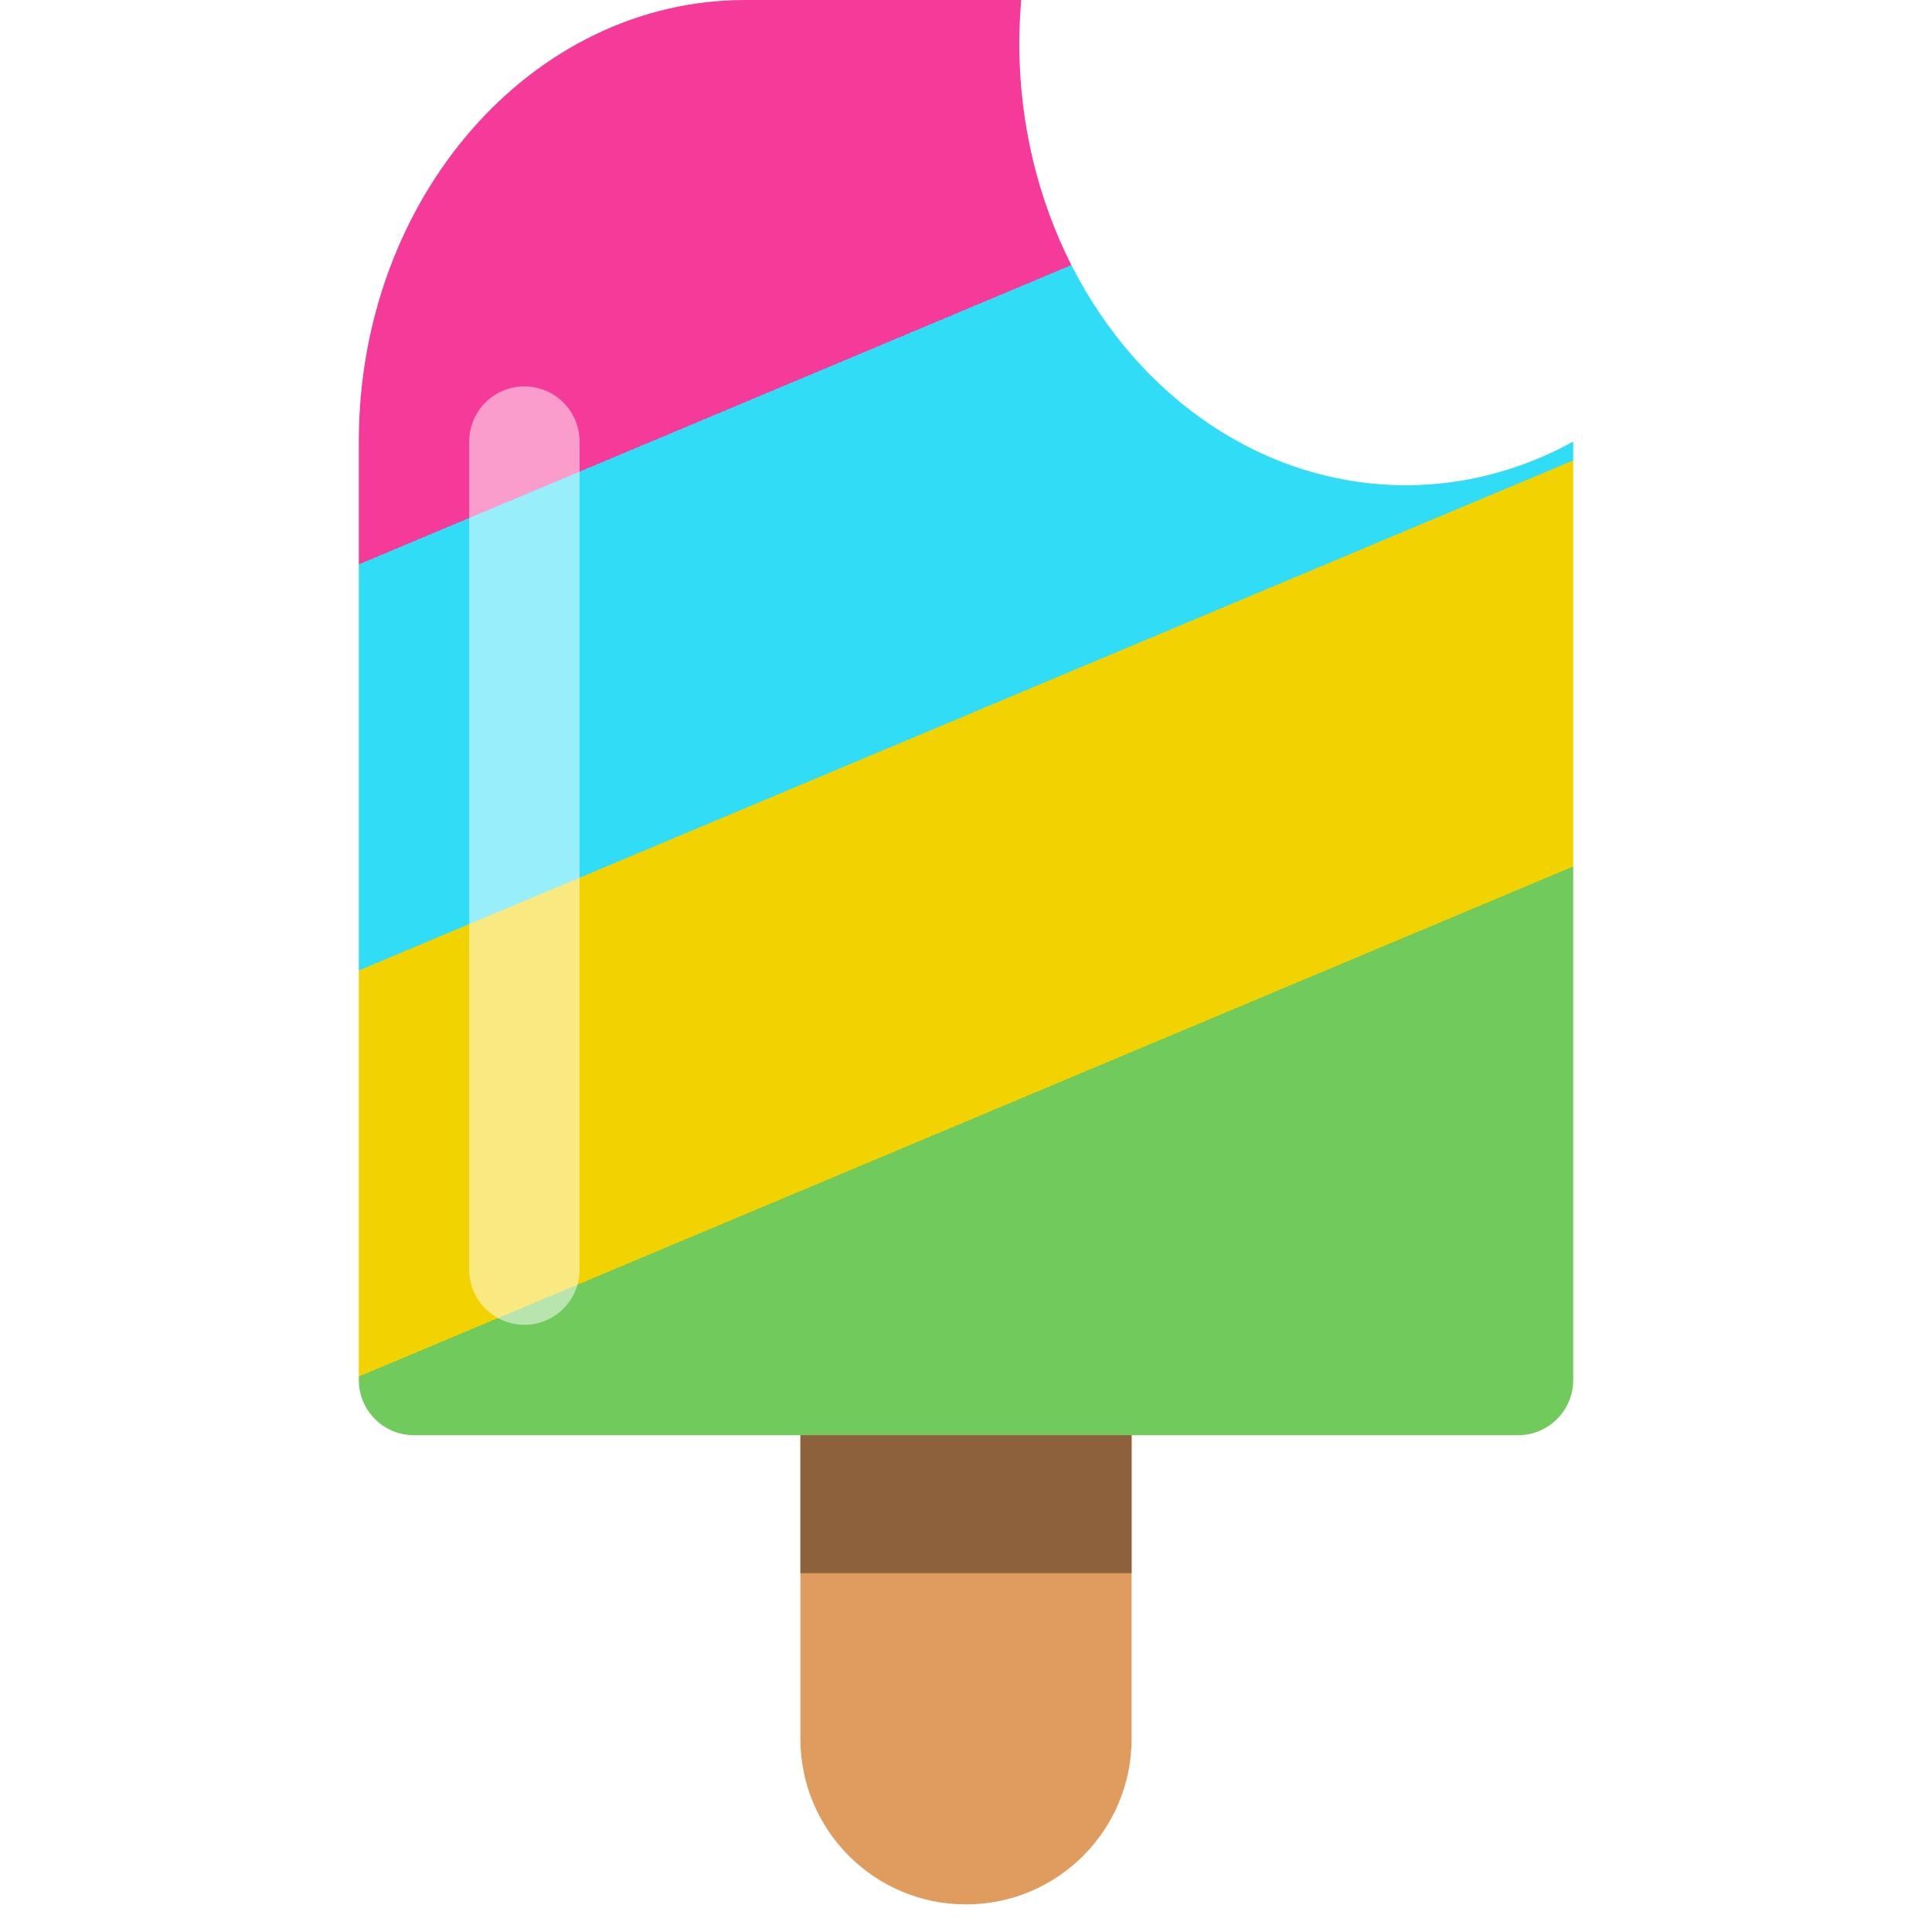
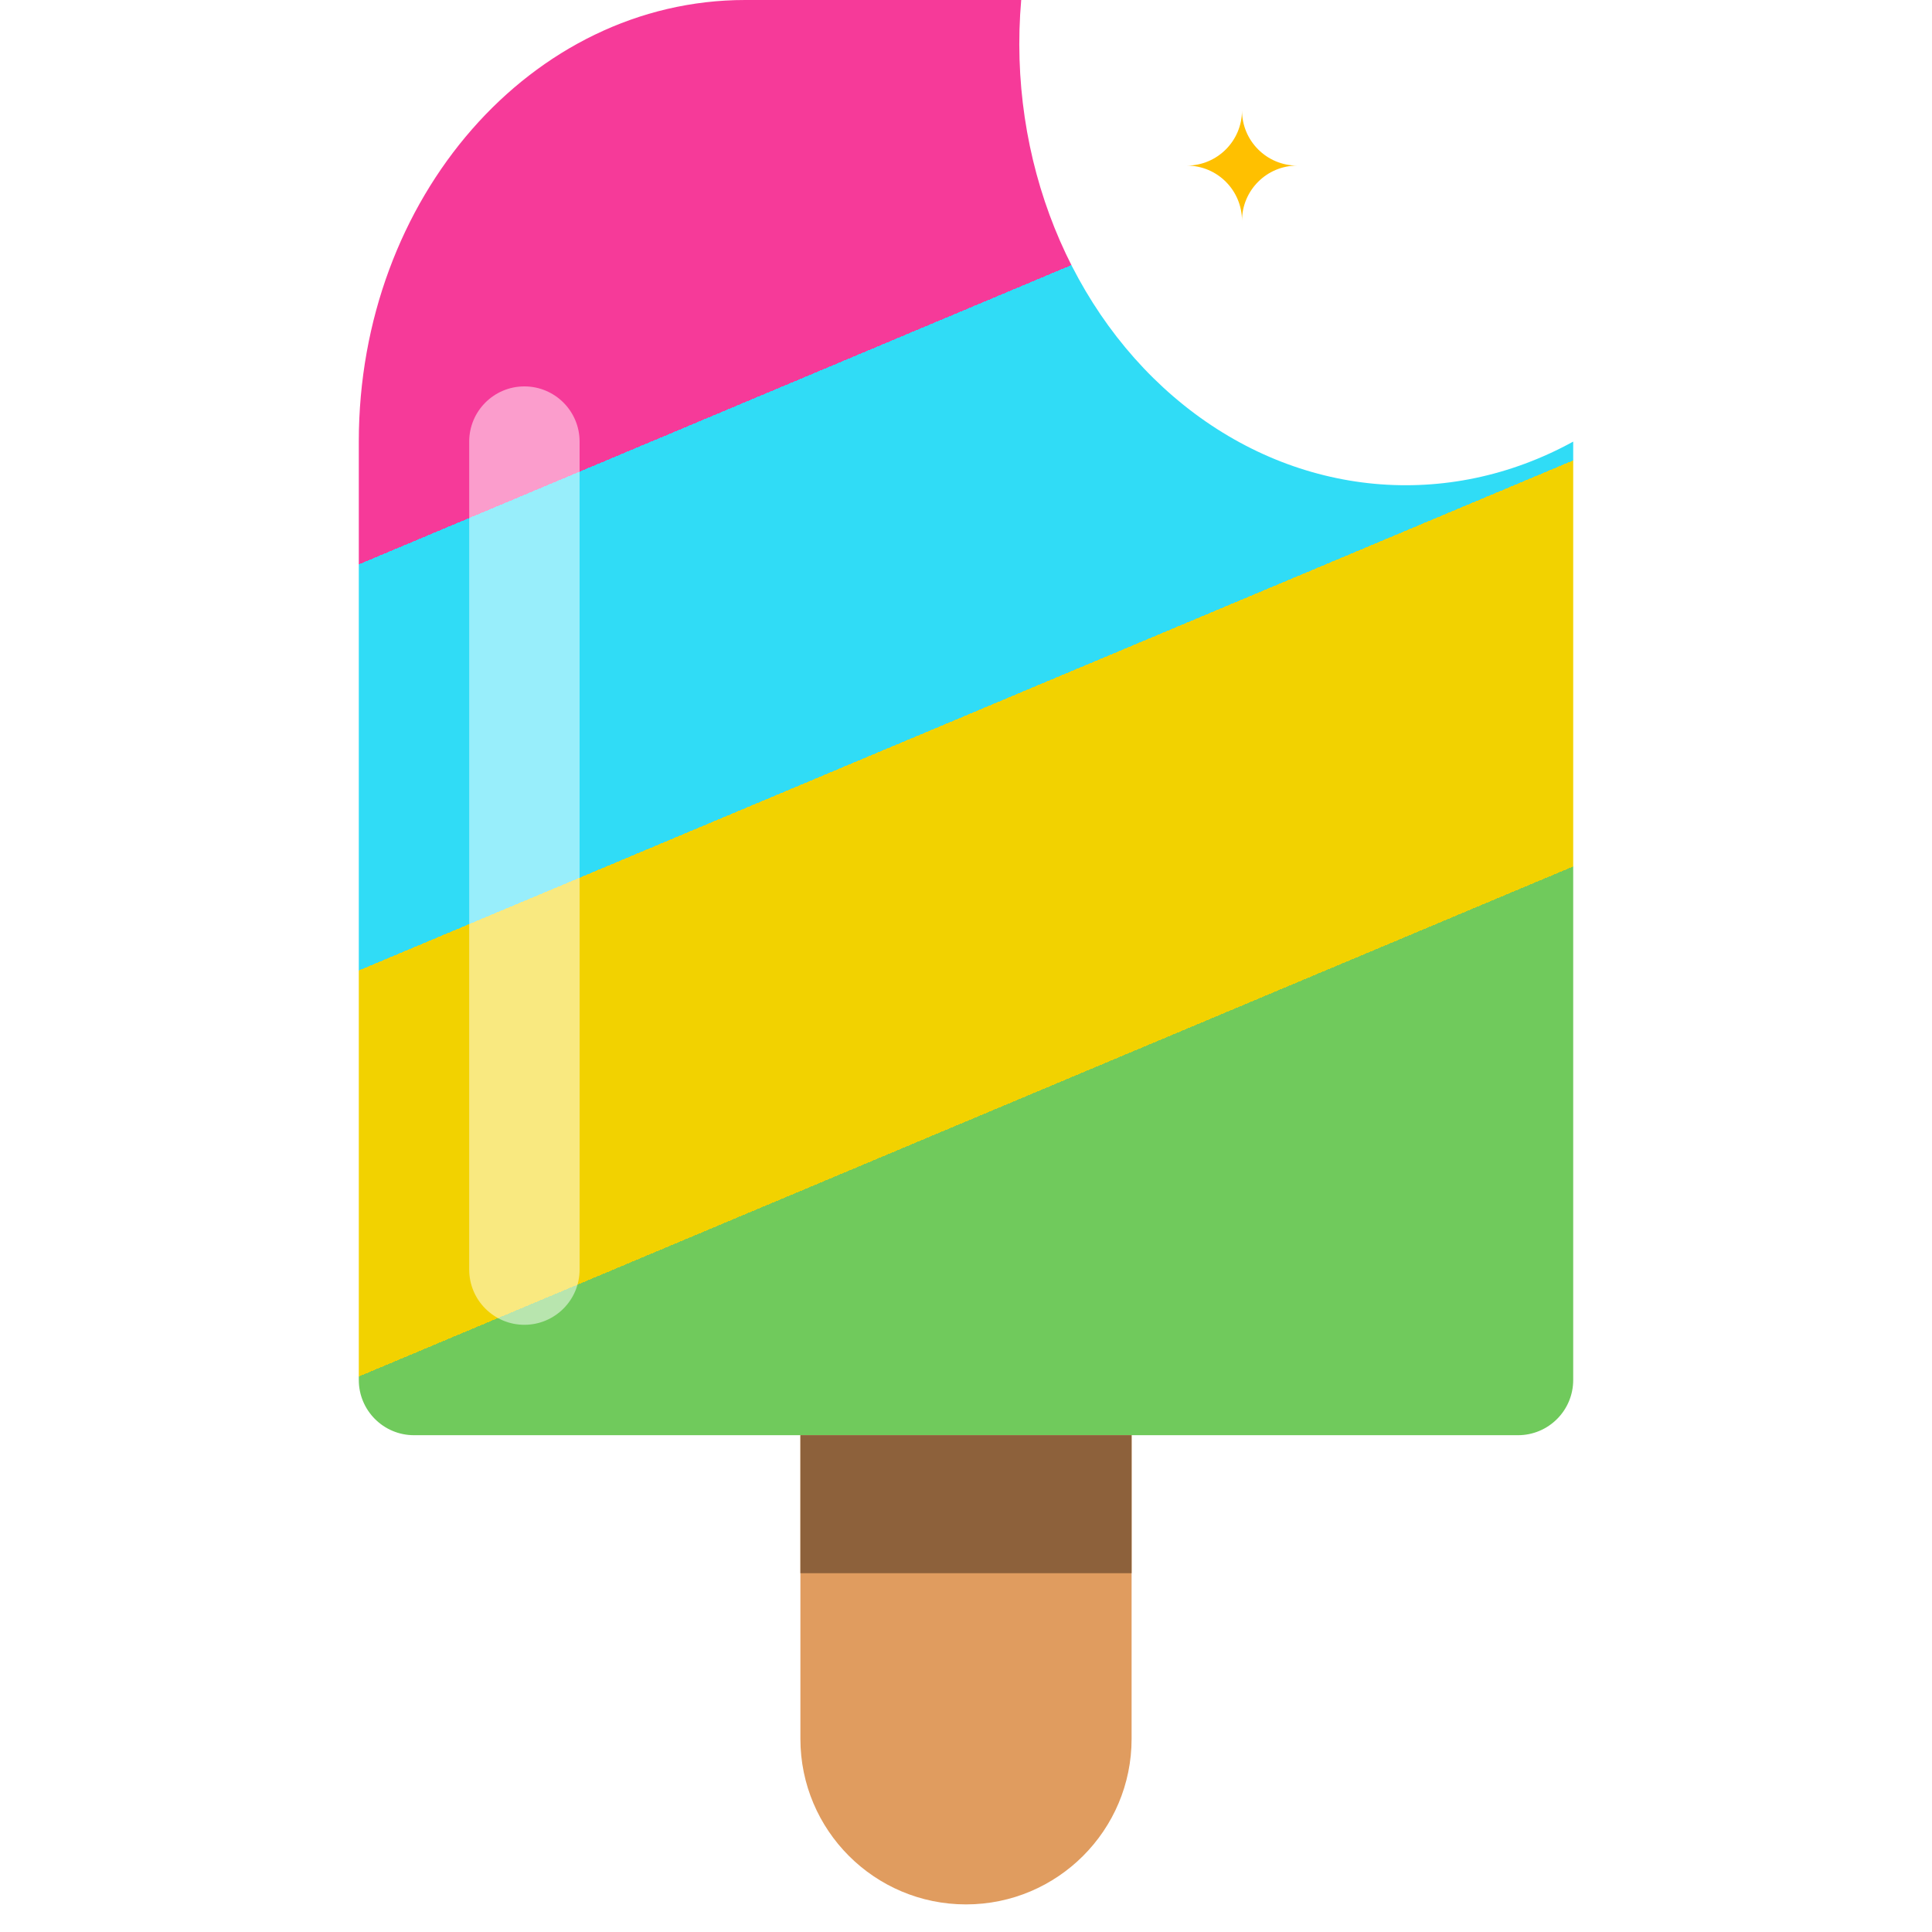
- <svg xmlns="http://www.w3.org/2000/svg" version="1.1" width="350px" height="350px" viewBox="0 0 350 350">
+ <svg xmlns="http://www.w3.org/2000/svg" xmlns:xlink="http://www.w3.org/1999/xlink" version="1.1" width="350px" height="350px" viewBox="0 0 350 350">
  <defs>
    <linearGradient id="flavoursGrad" x1="0%" y1="0%" x2="35%" y2="100%" gradientTransform="translate(20, 20); ">
      <stop offset="35%" style="stop-color: #f63a99;" />
      <stop offset="35%" style="stop-color: #30dcf6;" />
      <stop offset="60%" style="stop-color: #30dcf6;" />
      <stop offset="60%" style="stop-color: #f2d200;" />
      <stop offset="85%" style="stop-color: #f2d200;" />
      <stop offset="85%" style="stop-color: #70ca5c;" />
    </linearGradient>
+     <path id="twinkleStart" d="M 0 100      A 100 100 0 0 0 100 0      A 100 100 0 0 0 200 100      A 100 100 0 0 0 100 200      A 100 100 0 0 0 0 100" fill="#FFC000" />
  </defs>
  <g transform="translate(65, 0)">
    <path d="M 0 80     A 70 80 0 0 1 70 0     L 120 0     A 70 80 0 0 0 220 80     L 220 250     A 10 10 0 0 1 210 260     L 10 260     A 10 10 0 0 1 0 250     Z" fill="url(#flavoursGrad)" />
    <path d="M 20 80     A 10 10 0 0 1 40 80     L 40 230     A 10 10 0 0 1 20 230     Z" fill="rgba(255, 255, 255, 0.5)" />
    <path d="M 80 260     L 140 260     L 140 315     A 30 30 0 0 1 80 315     Z" fill="#E09C5F" />
    <rect x="80" y="260" width="60" height="25" fill="#8D613B" />
+     <use x="1500" y="200" xlink:href="#twinkleStart" transform="scale(0.1)" />
  </g>
</svg>
